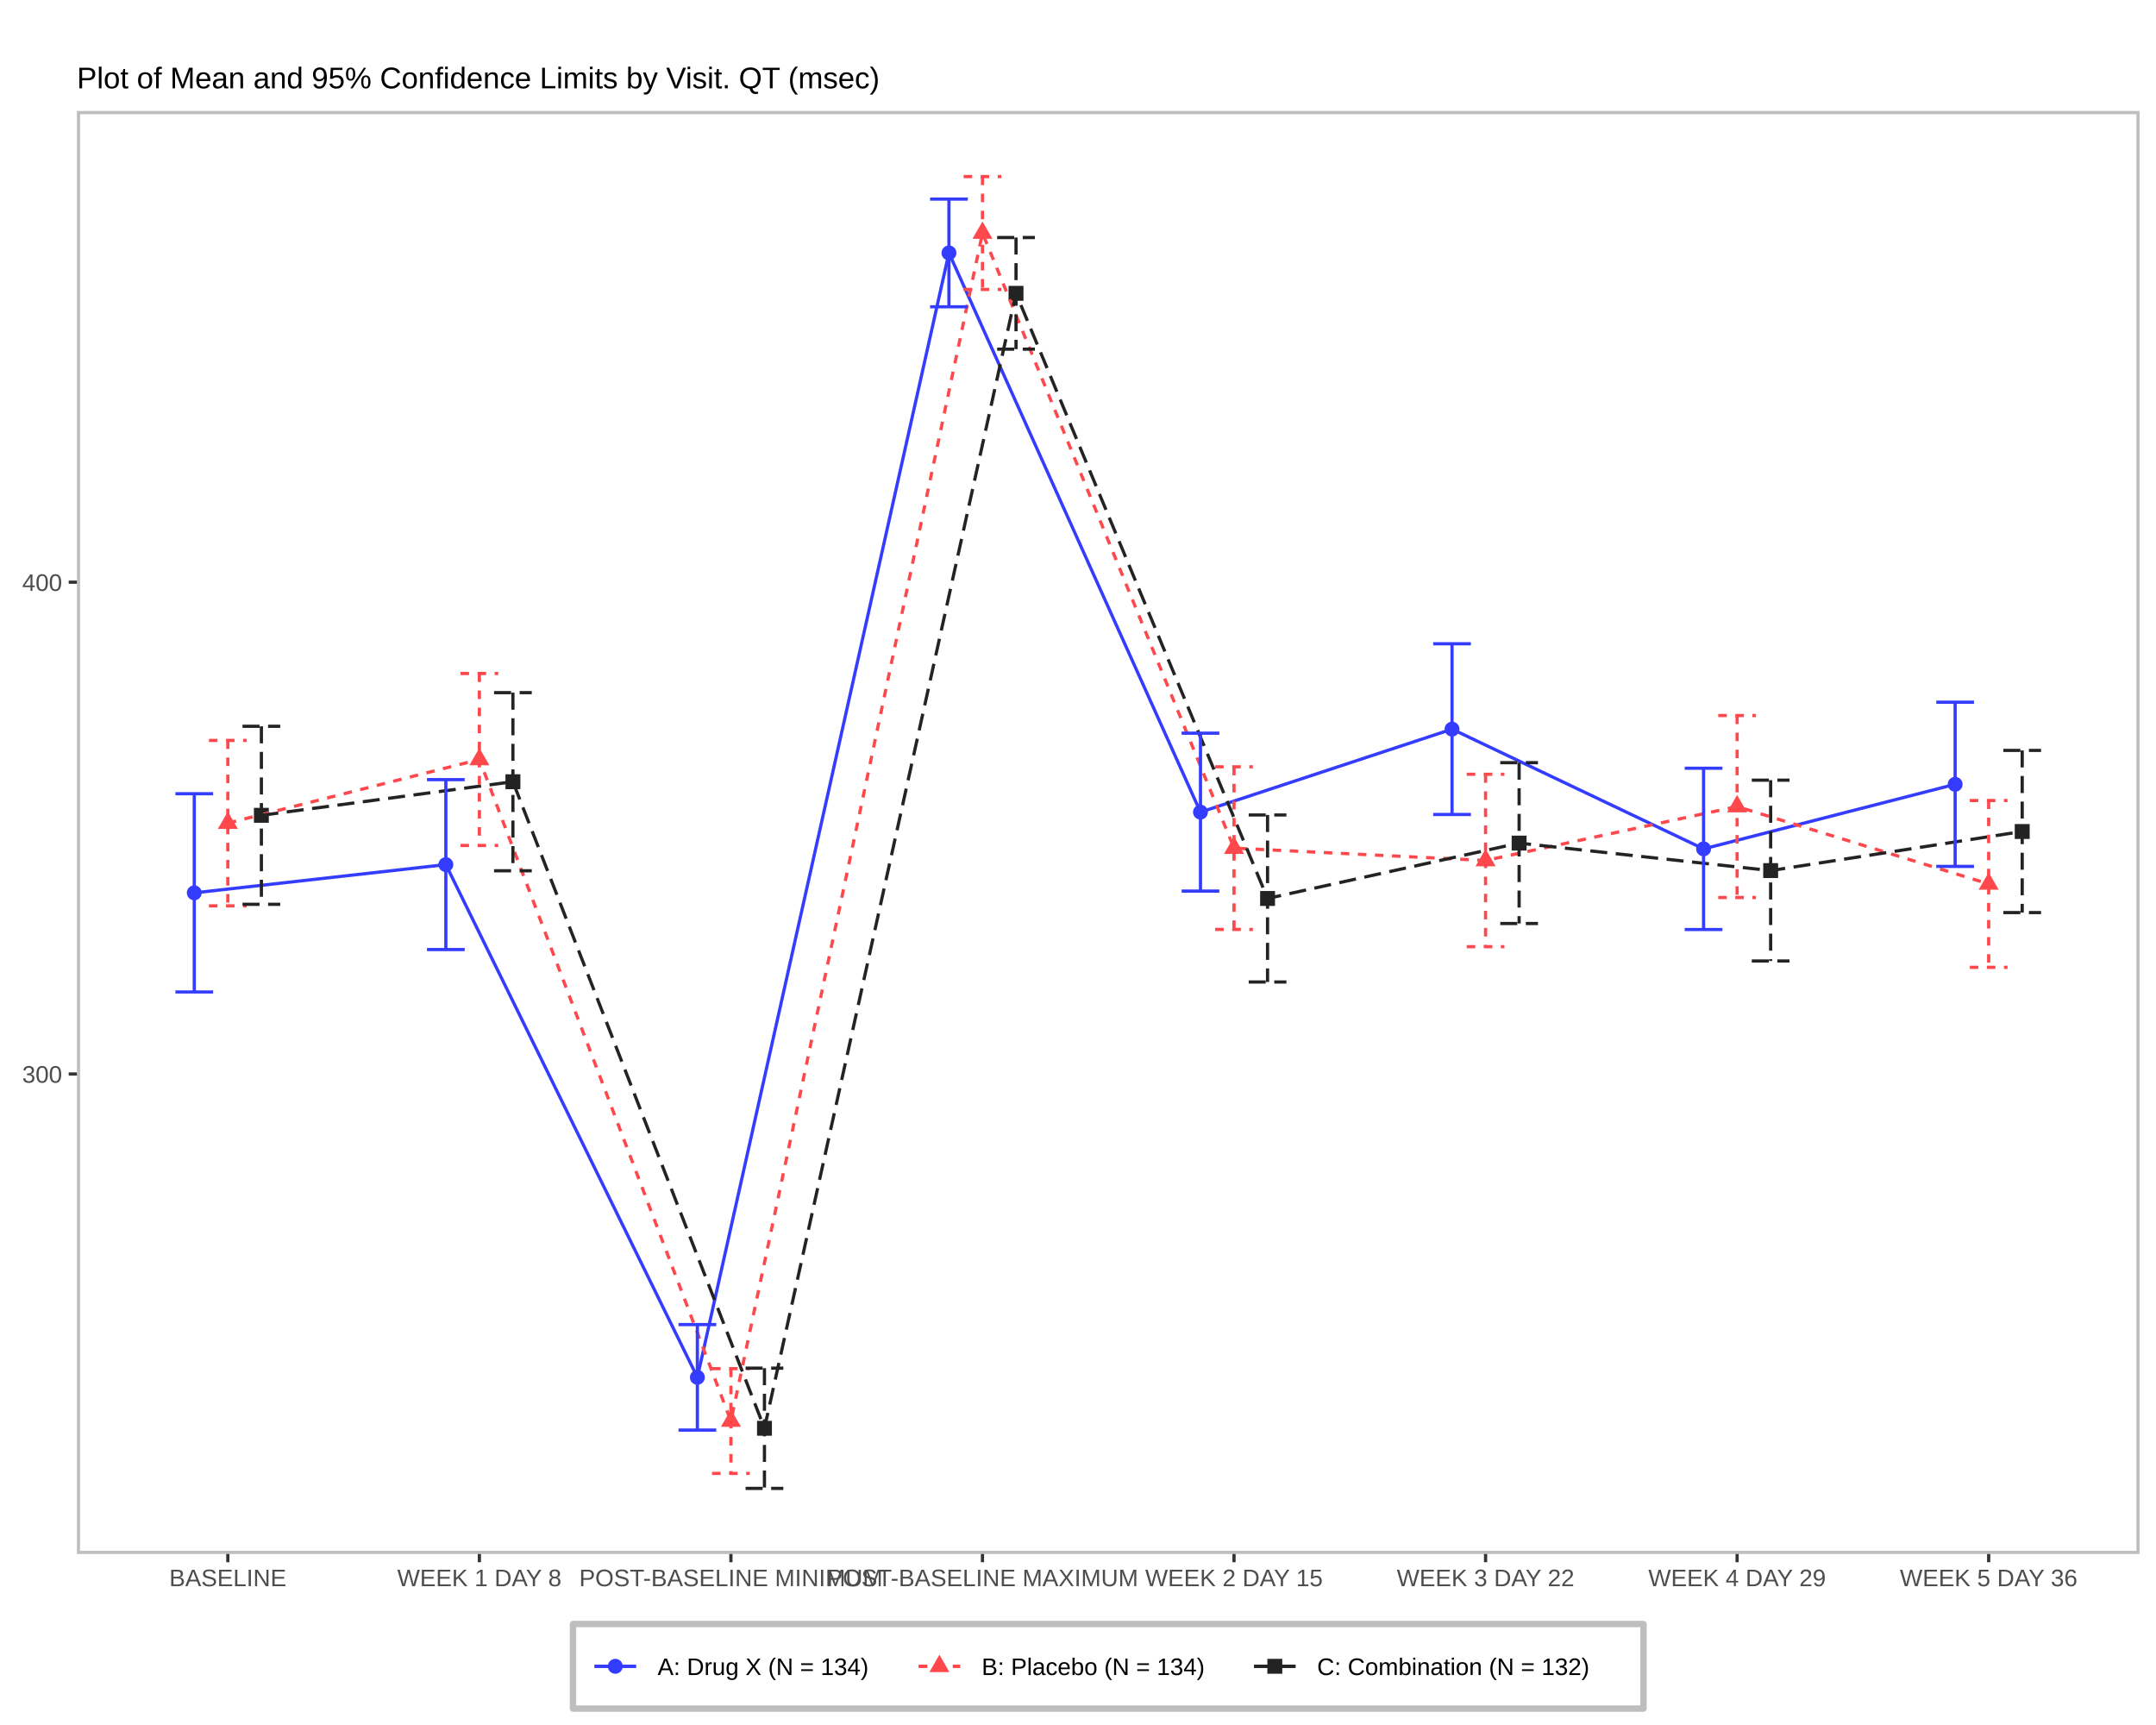
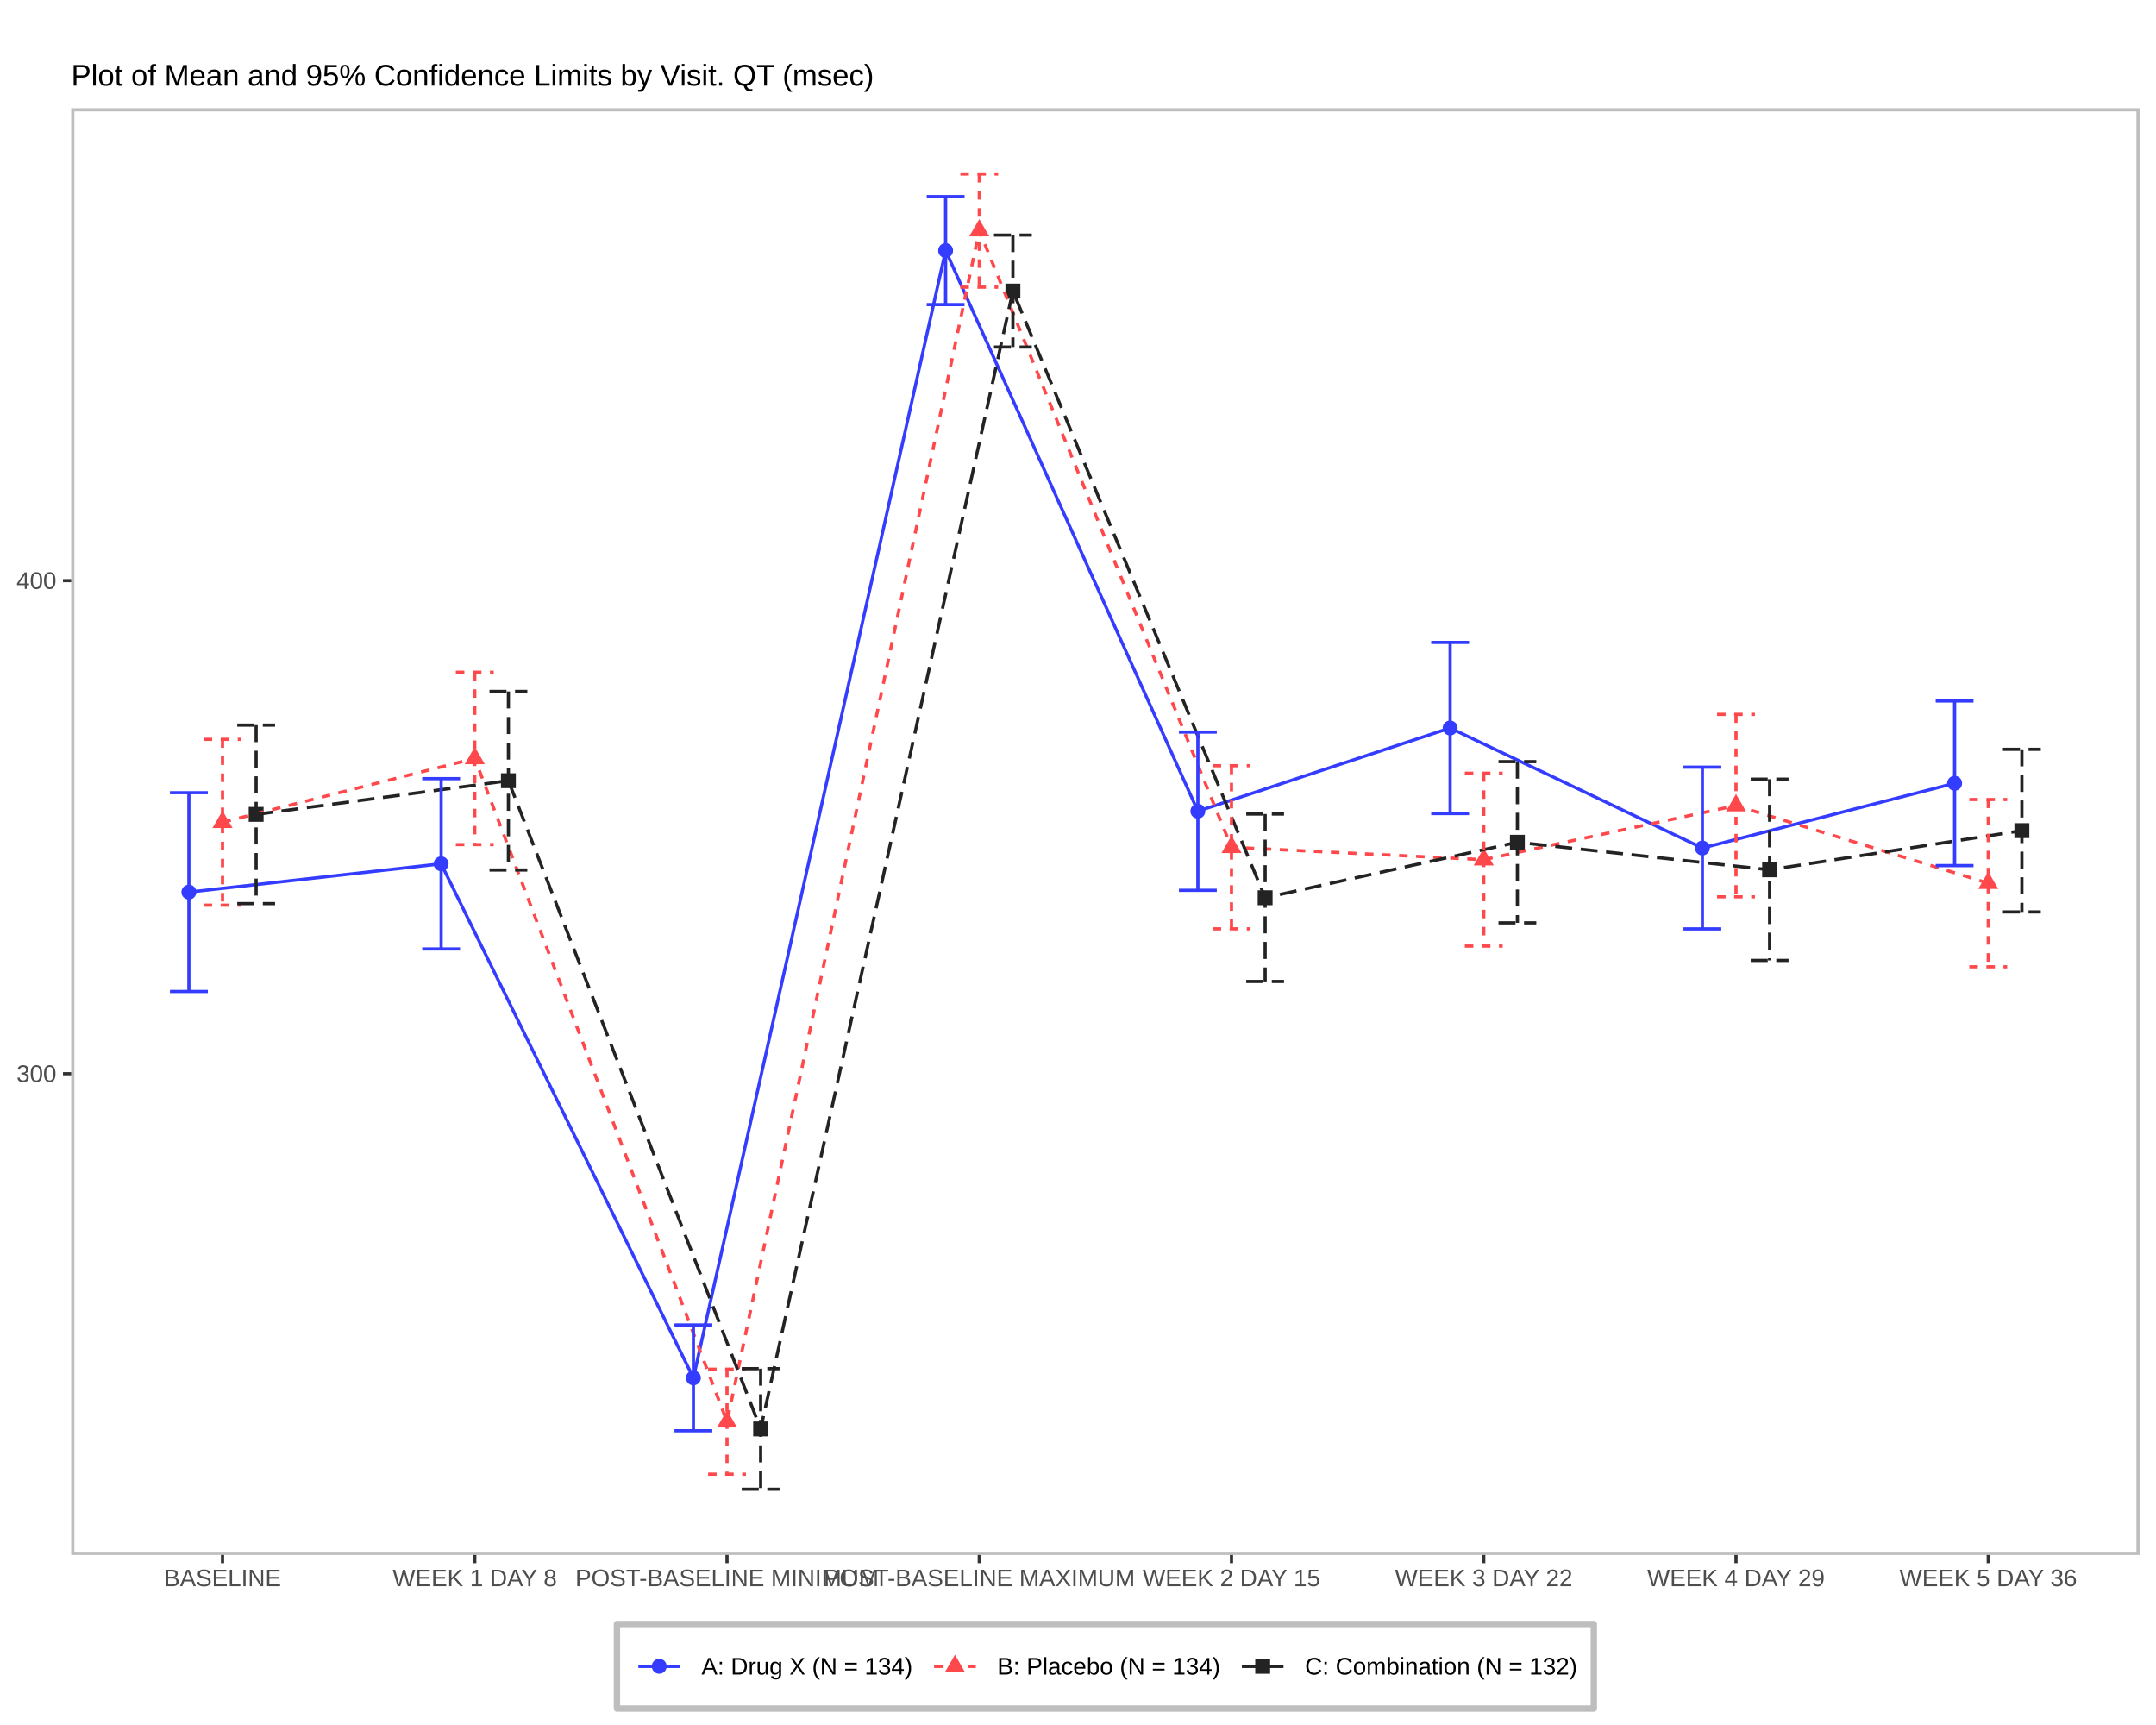
- <svg xmlns="http://www.w3.org/2000/svg" class="svglite" width="720.00pt" height="576.00pt" viewBox="0 0 720.00 576.00">
-   <defs>
-     <style type="text/css">
+ <svg xmlns="http://www.w3.org/2000/svg" width="720.00pt" height="576.00pt" viewBox="0 0 720.00 576.00">
+   <g class="svglite">
+     <defs>
+       <style type="text/css">
    .svglite line, .svglite polyline, .svglite polygon, .svglite path, .svglite rect, .svglite circle {
      fill: none;
      stroke: #000000;
      stroke-linecap: round;
      stroke-linejoin: round;
      stroke-miterlimit: 10.00;
    }
    .svglite text {
      white-space: pre;
    }
+     .svglite g.glyphgroup path {
+       fill: inherit;
+       stroke: none;
+     }
  </style>
-   </defs>
-   <rect width="100%" height="100%" style="stroke: none; fill: #FFFFFF;" />
-   <defs>
-     <clipPath id="cpMC4wMHw3MjAuMDB8MC4wMHw1NzYuMDA=">
-       <rect x="0.00" y="0.00" width="720.00" height="576.00" />
-     </clipPath>
-   </defs>
-   <g clip-path="url(#cpMC4wMHw3MjAuMDB8MC4wMHw1NzYuMDA=)">
-     <rect x="0.00" y="0.00" width="720.00" height="576.00" style="stroke-width: 1.07; stroke: #FFFFFF; fill: #FFFFFF;" />
-   </g>
-   <defs>
-     <clipPath id="cpMjUuNjh8NzE0LjUyfDM3LjA2fDUxOC45MA==">
-       <rect x="25.68" y="37.06" width="688.84" height="481.84" />
-     </clipPath>
-   </defs>
-   <g clip-path="url(#cpMjUuNjh8NzE0LjUyfDM3LjA2fDUxOC45MA==)">
-     <circle cx="64.88" cy="298.13" r="2.49" style="stroke-width: 0.71; stroke: none; fill: #343CFF;" />
-     <circle cx="148.89" cy="288.70" r="2.49" style="stroke-width: 0.71; stroke: none; fill: #343CFF;" />
-     <circle cx="232.89" cy="459.91" r="2.49" style="stroke-width: 0.71; stroke: none; fill: #343CFF;" />
-     <circle cx="316.90" cy="84.46" r="2.49" style="stroke-width: 0.71; stroke: none; fill: #343CFF;" />
-     <circle cx="400.90" cy="271.18" r="2.49" style="stroke-width: 0.71; stroke: none; fill: #343CFF;" />
-     <circle cx="484.91" cy="243.47" r="2.49" style="stroke-width: 0.71; stroke: none; fill: #343CFF;" />
-     <circle cx="568.91" cy="283.45" r="2.49" style="stroke-width: 0.71; stroke: none; fill: #343CFF;" />
-     <circle cx="652.92" cy="261.89" r="2.49" style="stroke-width: 0.71; stroke: none; fill: #343CFF;" />
-     <polygon points="76.08,270.99 79.44,276.79 72.73,276.79 " style="stroke-width: 0.71; stroke: none; fill: #FF484B;" />
-     <polygon points="160.09,249.73 163.44,255.54 156.74,255.54 " style="stroke-width: 0.71; stroke: none; fill: #FF484B;" />
-     <polygon points="244.09,470.63 247.45,476.43 240.74,476.43 " style="stroke-width: 0.71; stroke: none; fill: #FF484B;" />
-     <polygon points="328.10,73.94 331.45,79.74 324.75,79.74 " style="stroke-width: 0.71; stroke: none; fill: #FF484B;" />
-     <polygon points="412.10,279.33 415.45,285.13 408.75,285.13 " style="stroke-width: 0.71; stroke: none; fill: #FF484B;" />
-     <polygon points="496.11,283.46 499.46,289.26 492.76,289.26 " style="stroke-width: 0.71; stroke: none; fill: #FF484B;" />
-     <polygon points="580.11,265.45 583.46,271.25 576.76,271.25 " style="stroke-width: 0.71; stroke: none; fill: #FF484B;" />
-     <polygon points="664.12,291.28 667.47,297.08 660.77,297.08 " style="stroke-width: 0.71; stroke: none; fill: #FF484B;" />
-     <polygon points="84.80,274.73 89.77,274.73 89.77,269.75 84.80,269.75 " style="stroke-width: 0.71; stroke: none; fill: #232323;" />
-     <polygon points="168.80,263.52 173.78,263.52 173.78,258.54 168.80,258.54 " style="stroke-width: 0.71; stroke: none; fill: #232323;" />
-     <polygon points="252.81,479.41 257.78,479.41 257.78,474.44 252.81,474.44 " style="stroke-width: 0.71; stroke: none; fill: #232323;" />
-     <polygon points="336.81,100.44 341.79,100.44 341.79,95.46 336.81,95.46 " style="stroke-width: 0.71; stroke: none; fill: #232323;" />
-     <polygon points="420.82,302.50 425.79,302.50 425.79,297.52 420.82,297.52 " style="stroke-width: 0.71; stroke: none; fill: #232323;" />
-     <polygon points="504.82,284.01 509.80,284.01 509.80,279.03 504.82,279.03 " style="stroke-width: 0.71; stroke: none; fill: #232323;" />
-     <polygon points="588.83,293.19 593.80,293.19 593.80,288.21 588.83,288.21 " style="stroke-width: 0.71; stroke: none; fill: #232323;" />
-     <polygon points="672.83,280.14 677.81,280.14 677.81,275.16 672.83,275.16 " style="stroke-width: 0.71; stroke: none; fill: #232323;" />
-     <polyline points="64.88,298.13 148.89,288.70 232.89,459.91 316.90,84.46 400.90,271.18 484.91,243.47 568.91,283.45 652.92,261.89 " style="stroke-width: 1.07; stroke: #343CFF; stroke-linecap: butt;" />
-     <polyline points="76.08,274.86 160.09,253.60 244.09,474.50 328.10,77.81 412.10,283.20 496.11,287.33 580.11,269.32 664.12,295.15 " style="stroke-width: 1.07; stroke: #FF484B; stroke-dasharray: 2.85,2.85; stroke-linecap: butt;" />
-     <polyline points="87.29,272.24 171.29,261.03 255.29,476.92 339.30,97.95 423.30,300.01 507.31,281.52 591.31,290.70 675.32,277.65 " style="stroke-width: 1.07; stroke: #232323; stroke-dasharray: 5.69,2.85; stroke-linecap: butt;" />
-     <polyline points="58.58,265.03 71.18,265.03 " style="stroke-width: 1.07; stroke: #343CFF; stroke-linecap: butt;" />
-     <polyline points="64.88,265.03 64.88,331.23 " style="stroke-width: 1.07; stroke: #343CFF; stroke-linecap: butt;" />
-     <polyline points="58.58,331.23 71.18,331.23 " style="stroke-width: 1.07; stroke: #343CFF; stroke-linecap: butt;" />
-     <polyline points="142.59,260.33 155.19,260.33 " style="stroke-width: 1.07; stroke: #343CFF; stroke-linecap: butt;" />
-     <polyline points="148.89,260.33 148.89,317.07 " style="stroke-width: 1.07; stroke: #343CFF; stroke-linecap: butt;" />
-     <polyline points="142.59,317.07 155.19,317.07 " style="stroke-width: 1.07; stroke: #343CFF; stroke-linecap: butt;" />
-     <polyline points="226.59,442.29 239.19,442.29 " style="stroke-width: 1.07; stroke: #343CFF; stroke-linecap: butt;" />
-     <polyline points="232.89,442.29 232.89,477.53 " style="stroke-width: 1.07; stroke: #343CFF; stroke-linecap: butt;" />
-     <polyline points="226.59,477.53 239.19,477.53 " style="stroke-width: 1.07; stroke: #343CFF; stroke-linecap: butt;" />
-     <polyline points="310.60,66.48 323.20,66.48 " style="stroke-width: 1.07; stroke: #343CFF; stroke-linecap: butt;" />
-     <polyline points="316.90,66.48 316.90,102.44 " style="stroke-width: 1.07; stroke: #343CFF; stroke-linecap: butt;" />
-     <polyline points="310.60,102.44 323.20,102.44 " style="stroke-width: 1.07; stroke: #343CFF; stroke-linecap: butt;" />
-     <polyline points="394.60,244.82 407.20,244.82 " style="stroke-width: 1.07; stroke: #343CFF; stroke-linecap: butt;" />
-     <polyline points="400.90,244.82 400.90,297.54 " style="stroke-width: 1.07; stroke: #343CFF; stroke-linecap: butt;" />
-     <polyline points="394.60,297.54 407.20,297.54 " style="stroke-width: 1.07; stroke: #343CFF; stroke-linecap: butt;" />
-     <polyline points="478.61,214.97 491.21,214.97 " style="stroke-width: 1.07; stroke: #343CFF; stroke-linecap: butt;" />
-     <polyline points="484.91,214.97 484.91,271.97 " style="stroke-width: 1.07; stroke: #343CFF; stroke-linecap: butt;" />
-     <polyline points="478.61,271.97 491.21,271.97 " style="stroke-width: 1.07; stroke: #343CFF; stroke-linecap: butt;" />
-     <polyline points="562.61,256.52 575.21,256.52 " style="stroke-width: 1.07; stroke: #343CFF; stroke-linecap: butt;" />
-     <polyline points="568.91,256.52 568.91,310.38 " style="stroke-width: 1.07; stroke: #343CFF; stroke-linecap: butt;" />
-     <polyline points="562.61,310.38 575.21,310.38 " style="stroke-width: 1.07; stroke: #343CFF; stroke-linecap: butt;" />
-     <polyline points="646.62,234.47 659.22,234.47 " style="stroke-width: 1.07; stroke: #343CFF; stroke-linecap: butt;" />
-     <polyline points="652.92,234.47 652.92,289.30 " style="stroke-width: 1.07; stroke: #343CFF; stroke-linecap: butt;" />
-     <polyline points="646.62,289.30 659.22,289.30 " style="stroke-width: 1.07; stroke: #343CFF; stroke-linecap: butt;" />
-     <polyline points="69.78,247.24 82.39,247.24 " style="stroke-width: 1.07; stroke: #FF484B; stroke-dasharray: 2.85,2.85; stroke-linecap: butt;" />
-     <polyline points="76.08,247.24 76.08,302.48 " style="stroke-width: 1.07; stroke: #FF484B; stroke-dasharray: 2.85,2.85; stroke-linecap: butt;" />
-     <polyline points="69.78,302.48 82.39,302.48 " style="stroke-width: 1.07; stroke: #FF484B; stroke-dasharray: 2.85,2.85; stroke-linecap: butt;" />
-     <polyline points="153.79,224.89 166.39,224.89 " style="stroke-width: 1.07; stroke: #FF484B; stroke-dasharray: 2.85,2.85; stroke-linecap: butt;" />
-     <polyline points="160.09,224.89 160.09,282.32 " style="stroke-width: 1.07; stroke: #FF484B; stroke-dasharray: 2.85,2.85; stroke-linecap: butt;" />
-     <polyline points="153.79,282.32 166.39,282.32 " style="stroke-width: 1.07; stroke: #FF484B; stroke-dasharray: 2.85,2.85; stroke-linecap: butt;" />
-     <polyline points="237.79,457.01 250.39,457.01 " style="stroke-width: 1.07; stroke: #FF484B; stroke-dasharray: 2.85,2.85; stroke-linecap: butt;" />
-     <polyline points="244.09,457.01 244.09,491.99 " style="stroke-width: 1.07; stroke: #FF484B; stroke-dasharray: 2.85,2.85; stroke-linecap: butt;" />
-     <polyline points="237.79,491.99 250.39,491.99 " style="stroke-width: 1.07; stroke: #FF484B; stroke-dasharray: 2.85,2.85; stroke-linecap: butt;" />
-     <polyline points="321.80,58.96 334.40,58.96 " style="stroke-width: 1.07; stroke: #FF484B; stroke-dasharray: 2.85,2.85; stroke-linecap: butt;" />
-     <polyline points="328.10,58.96 328.10,96.65 " style="stroke-width: 1.07; stroke: #FF484B; stroke-dasharray: 2.85,2.85; stroke-linecap: butt;" />
-     <polyline points="321.80,96.65 334.40,96.65 " style="stroke-width: 1.07; stroke: #FF484B; stroke-dasharray: 2.85,2.85; stroke-linecap: butt;" />
-     <polyline points="405.80,256.04 418.40,256.04 " style="stroke-width: 1.07; stroke: #FF484B; stroke-dasharray: 2.85,2.85; stroke-linecap: butt;" />
-     <polyline points="412.10,256.04 412.10,310.35 " style="stroke-width: 1.07; stroke: #FF484B; stroke-dasharray: 2.85,2.85; stroke-linecap: butt;" />
-     <polyline points="405.80,310.35 418.40,310.35 " style="stroke-width: 1.07; stroke: #FF484B; stroke-dasharray: 2.85,2.85; stroke-linecap: butt;" />
-     <polyline points="489.81,258.54 502.41,258.54 " style="stroke-width: 1.07; stroke: #FF484B; stroke-dasharray: 2.85,2.85; stroke-linecap: butt;" />
-     <polyline points="496.11,258.54 496.11,316.11 " style="stroke-width: 1.07; stroke: #FF484B; stroke-dasharray: 2.85,2.85; stroke-linecap: butt;" />
-     <polyline points="489.81,316.11 502.41,316.11 " style="stroke-width: 1.07; stroke: #FF484B; stroke-dasharray: 2.85,2.85; stroke-linecap: butt;" />
-     <polyline points="573.81,238.93 586.41,238.93 " style="stroke-width: 1.07; stroke: #FF484B; stroke-dasharray: 2.85,2.85; stroke-linecap: butt;" />
-     <polyline points="580.11,238.93 580.11,299.70 " style="stroke-width: 1.07; stroke: #FF484B; stroke-dasharray: 2.85,2.85; stroke-linecap: butt;" />
-     <polyline points="573.81,299.70 586.41,299.70 " style="stroke-width: 1.07; stroke: #FF484B; stroke-dasharray: 2.85,2.85; stroke-linecap: butt;" />
-     <polyline points="657.82,267.30 670.42,267.30 " style="stroke-width: 1.07; stroke: #FF484B; stroke-dasharray: 2.85,2.85; stroke-linecap: butt;" />
-     <polyline points="664.12,267.30 664.12,323.00 " style="stroke-width: 1.07; stroke: #FF484B; stroke-dasharray: 2.85,2.85; stroke-linecap: butt;" />
-     <polyline points="657.82,323.00 670.42,323.00 " style="stroke-width: 1.07; stroke: #FF484B; stroke-dasharray: 2.85,2.85; stroke-linecap: butt;" />
-     <polyline points="80.99,242.52 93.59,242.52 " style="stroke-width: 1.07; stroke: #232323; stroke-dasharray: 5.69,2.85; stroke-linecap: butt;" />
-     <polyline points="87.29,242.52 87.29,301.96 " style="stroke-width: 1.07; stroke: #232323; stroke-dasharray: 5.69,2.85; stroke-linecap: butt;" />
-     <polyline points="80.99,301.96 93.59,301.96 " style="stroke-width: 1.07; stroke: #232323; stroke-dasharray: 5.69,2.85; stroke-linecap: butt;" />
-     <polyline points="164.99,231.29 177.59,231.29 " style="stroke-width: 1.07; stroke: #232323; stroke-dasharray: 5.69,2.85; stroke-linecap: butt;" />
-     <polyline points="171.29,231.29 171.29,290.77 " style="stroke-width: 1.07; stroke: #232323; stroke-dasharray: 5.69,2.85; stroke-linecap: butt;" />
-     <polyline points="164.99,290.77 177.59,290.77 " style="stroke-width: 1.07; stroke: #232323; stroke-dasharray: 5.69,2.85; stroke-linecap: butt;" />
-     <polyline points="248.99,456.85 261.60,456.85 " style="stroke-width: 1.07; stroke: #232323; stroke-dasharray: 5.69,2.85; stroke-linecap: butt;" />
-     <polyline points="255.29,456.85 255.29,496.99 " style="stroke-width: 1.07; stroke: #232323; stroke-dasharray: 5.69,2.85; stroke-linecap: butt;" />
-     <polyline points="248.99,496.99 261.60,496.99 " style="stroke-width: 1.07; stroke: #232323; stroke-dasharray: 5.69,2.85; stroke-linecap: butt;" />
-     <polyline points="333.00,79.31 345.60,79.31 " style="stroke-width: 1.07; stroke: #232323; stroke-dasharray: 5.69,2.85; stroke-linecap: butt;" />
-     <polyline points="339.30,79.31 339.30,116.59 " style="stroke-width: 1.07; stroke: #232323; stroke-dasharray: 5.69,2.85; stroke-linecap: butt;" />
-     <polyline points="333.00,116.59 345.60,116.59 " style="stroke-width: 1.07; stroke: #232323; stroke-dasharray: 5.69,2.85; stroke-linecap: butt;" />
-     <polyline points="417.00,272.13 429.60,272.13 " style="stroke-width: 1.07; stroke: #232323; stroke-dasharray: 5.69,2.85; stroke-linecap: butt;" />
-     <polyline points="423.30,272.13 423.30,327.89 " style="stroke-width: 1.07; stroke: #232323; stroke-dasharray: 5.69,2.85; stroke-linecap: butt;" />
-     <polyline points="417.00,327.89 429.60,327.89 " style="stroke-width: 1.07; stroke: #232323; stroke-dasharray: 5.69,2.85; stroke-linecap: butt;" />
-     <polyline points="501.01,254.67 513.61,254.67 " style="stroke-width: 1.07; stroke: #232323; stroke-dasharray: 5.69,2.85; stroke-linecap: butt;" />
-     <polyline points="507.31,254.67 507.31,308.37 " style="stroke-width: 1.07; stroke: #232323; stroke-dasharray: 5.69,2.85; stroke-linecap: butt;" />
-     <polyline points="501.01,308.37 513.61,308.37 " style="stroke-width: 1.07; stroke: #232323; stroke-dasharray: 5.69,2.85; stroke-linecap: butt;" />
-     <polyline points="585.01,260.51 597.61,260.51 " style="stroke-width: 1.07; stroke: #232323; stroke-dasharray: 5.69,2.85; stroke-linecap: butt;" />
-     <polyline points="591.31,260.51 591.31,320.88 " style="stroke-width: 1.07; stroke: #232323; stroke-dasharray: 5.69,2.85; stroke-linecap: butt;" />
-     <polyline points="585.01,320.88 597.61,320.88 " style="stroke-width: 1.07; stroke: #232323; stroke-dasharray: 5.69,2.85; stroke-linecap: butt;" />
-     <polyline points="669.02,250.57 681.62,250.57 " style="stroke-width: 1.07; stroke: #232323; stroke-dasharray: 5.69,2.85; stroke-linecap: butt;" />
-     <polyline points="675.32,250.57 675.32,304.73 " style="stroke-width: 1.07; stroke: #232323; stroke-dasharray: 5.69,2.85; stroke-linecap: butt;" />
-     <polyline points="669.02,304.73 681.62,304.73 " style="stroke-width: 1.07; stroke: #232323; stroke-dasharray: 5.69,2.85; stroke-linecap: butt;" />
-     <rect x="25.68" y="37.06" width="688.84" height="481.84" style="stroke-width: 2.13; stroke: #BEBEBE;" />
-   </g>
-   <g clip-path="url(#cpMC4wMHw3MjAuMDB8MC4wMHw1NzYuMDA=)">
-     <text x="20.75" y="361.53" text-anchor="end" style="font-size: 8.00px;fill: #4D4D4D; font-family: &quot;Liberation Sans&quot;;" textLength="15.27px" lengthAdjust="spacingAndGlyphs">300</text>
-     <text x="20.75" y="197.31" text-anchor="end" style="font-size: 8.00px;fill: #4D4D4D; font-family: &quot;Liberation Sans&quot;;" textLength="15.27px" lengthAdjust="spacingAndGlyphs">400</text>
-     <polyline points="22.94,358.62 25.68,358.62 " style="stroke-width: 1.07; stroke: #333333; stroke-linecap: butt;" />
-     <polyline points="22.94,194.40 25.68,194.40 " style="stroke-width: 1.07; stroke: #333333; stroke-linecap: butt;" />
-     <polyline points="76.08,521.64 76.08,518.90 " style="stroke-width: 1.07; stroke: #333333; stroke-linecap: butt;" />
-     <polyline points="160.09,521.64 160.09,518.90 " style="stroke-width: 1.07; stroke: #333333; stroke-linecap: butt;" />
-     <polyline points="244.09,521.64 244.09,518.90 " style="stroke-width: 1.07; stroke: #333333; stroke-linecap: butt;" />
-     <polyline points="328.10,521.64 328.10,518.90 " style="stroke-width: 1.07; stroke: #333333; stroke-linecap: butt;" />
-     <polyline points="412.10,521.64 412.10,518.90 " style="stroke-width: 1.07; stroke: #333333; stroke-linecap: butt;" />
-     <polyline points="496.11,521.64 496.11,518.90 " style="stroke-width: 1.07; stroke: #333333; stroke-linecap: butt;" />
-     <polyline points="580.11,521.64 580.11,518.90 " style="stroke-width: 1.07; stroke: #333333; stroke-linecap: butt;" />
-     <polyline points="664.12,521.64 664.12,518.90 " style="stroke-width: 1.07; stroke: #333333; stroke-linecap: butt;" />
-     <text x="76.08" y="529.66" text-anchor="middle" style="font-size: 8.00px;fill: #4D4D4D; font-family: &quot;Liberation Sans&quot;;" textLength="38.94px" lengthAdjust="spacingAndGlyphs">BASELINE</text>
-     <text x="160.09" y="529.66" text-anchor="middle" style="font-size: 8.00px;fill: #4D4D4D; font-family: &quot;Liberation Sans&quot;;" textLength="56.83px" lengthAdjust="spacingAndGlyphs">WEEK 1 DAY 8</text>
-     <text x="244.09" y="529.66" text-anchor="middle" style="font-size: 8.00px;fill: #4D4D4D; font-family: &quot;Liberation Sans&quot;;" textLength="101.71px" lengthAdjust="spacingAndGlyphs">POST-BASELINE MINIMUM</text>
-     <text x="328.10" y="529.66" text-anchor="middle" style="font-size: 8.00px;fill: #4D4D4D; font-family: &quot;Liberation Sans&quot;;" textLength="104.31px" lengthAdjust="spacingAndGlyphs">POST-BASELINE MAXIMUM</text>
-     <text x="412.10" y="529.66" text-anchor="middle" style="font-size: 8.00px;fill: #4D4D4D; font-family: &quot;Liberation Sans&quot;;" textLength="61.92px" lengthAdjust="spacingAndGlyphs">WEEK 2 DAY 15</text>
-     <text x="496.11" y="529.66" text-anchor="middle" style="font-size: 8.00px;fill: #4D4D4D; font-family: &quot;Liberation Sans&quot;;" textLength="61.92px" lengthAdjust="spacingAndGlyphs">WEEK 3 DAY 22</text>
-     <text x="580.11" y="529.66" text-anchor="middle" style="font-size: 8.00px;fill: #4D4D4D; font-family: &quot;Liberation Sans&quot;;" textLength="61.92px" lengthAdjust="spacingAndGlyphs">WEEK 4 DAY 29</text>
-     <text x="664.12" y="529.66" text-anchor="middle" style="font-size: 8.00px;fill: #4D4D4D; font-family: &quot;Liberation Sans&quot;;" textLength="61.92px" lengthAdjust="spacingAndGlyphs">WEEK 5 DAY 36</text>
-     <rect x="191.36" y="542.28" width="357.49" height="28.24" style="stroke-width: 2.13; stroke: #BEBEBE;" />
-     <circle cx="205.48" cy="556.40" r="2.49" style="stroke-width: 0.71; stroke: none; fill: #343CFF;" />
-     <line x1="198.56" y1="556.40" x2="212.39" y2="556.40" style="stroke-width: 1.07; stroke: #343CFF; stroke-linecap: butt;" />
-     <line x1="198.56" y1="556.40" x2="212.39" y2="556.40" style="stroke-width: 1.07; stroke: #343CFF; stroke-linecap: butt;" />
-     <polygon points="313.71,552.53 317.06,558.34 310.36,558.34 " style="stroke-width: 0.71; stroke: none; fill: #FF484B;" />
-     <line x1="306.80" y1="556.40" x2="320.62" y2="556.40" style="stroke-width: 1.07; stroke: #FF484B; stroke-dasharray: 2.85,2.85; stroke-linecap: butt;" />
-     <line x1="306.80" y1="556.40" x2="320.62" y2="556.40" style="stroke-width: 1.07; stroke: #FF484B; stroke-dasharray: 2.85,2.85; stroke-linecap: butt;" />
-     <polygon points="423.24,558.89 428.22,558.89 428.22,553.91 423.24,553.91 " style="stroke-width: 0.71; stroke: none; fill: #232323;" />
-     <line x1="418.82" y1="556.40" x2="432.64" y2="556.40" style="stroke-width: 1.07; stroke: #232323; stroke-dasharray: 5.69,2.85; stroke-linecap: butt;" />
-     <line x1="418.82" y1="556.40" x2="432.64" y2="556.40" style="stroke-width: 1.07; stroke: #232323; stroke-dasharray: 5.69,2.85; stroke-linecap: butt;" />
-     <text x="219.60" y="559.32" style="font-size: 8.00px; font-family: &quot;Liberation Sans&quot;;" textLength="79.99px" lengthAdjust="spacingAndGlyphs">A: Drug X (N = 134)</text>
-     <text x="327.83" y="559.32" style="font-size: 8.00px; font-family: &quot;Liberation Sans&quot;;" textLength="83.79px" lengthAdjust="spacingAndGlyphs">B: Placebo (N = 134)</text>
-     <text x="439.85" y="559.32" style="font-size: 8.00px; font-family: &quot;Liberation Sans&quot;;" textLength="103.51px" lengthAdjust="spacingAndGlyphs">C: Combination (N = 132)</text>
-     <text x="25.68" y="29.50" style="font-size: 10.00px; font-family: &quot;Liberation Sans&quot;;" textLength="300.02px" lengthAdjust="spacingAndGlyphs">Plot of Mean and 95% Confidence Limits by Visit. QT (msec)</text>
+     </defs>
+     <rect width="100%" height="100%" style="stroke: none; fill: #FFFFFF;" />
+     <defs>
+       <clipPath id="cpMC4wMHw3MjAuMDB8MC4wMHw1NzYuMDA=">
+         <rect x="0.00" y="0.00" width="720.00" height="576.00" />
+       </clipPath>
+     </defs>
+     <g clip-path="url(#cpMC4wMHw3MjAuMDB8MC4wMHw1NzYuMDA=)">
+       <rect x="0.00" y="0.00" width="720.00" height="576.00" style="stroke-width: 1.07; stroke: #FFFFFF; fill: #FFFFFF;" />
+     </g>
+     <defs>
+       <clipPath id="cpMjMuNzd8NzE0LjUyfDM2LjE0fDUxOS4yMw==">
+         <rect x="23.77" y="36.14" width="690.75" height="483.08" />
+       </clipPath>
+     </defs>
+     <g clip-path="url(#cpMjMuNzd8NzE0LjUyfDM2LjE0fDUxOS4yMw==)">
+       <circle cx="63.08" cy="297.89" r="2.49" style="stroke-width: 0.71; stroke: none; fill: #343CFF;" />
+       <circle cx="147.32" cy="288.44" r="2.49" style="stroke-width: 0.71; stroke: none; fill: #343CFF;" />
+       <circle cx="231.56" cy="460.09" r="2.49" style="stroke-width: 0.71; stroke: none; fill: #343CFF;" />
+       <circle cx="315.79" cy="83.67" r="2.49" style="stroke-width: 0.71; stroke: none; fill: #343CFF;" />
+       <circle cx="400.03" cy="270.87" r="2.49" style="stroke-width: 0.71; stroke: none; fill: #343CFF;" />
+       <circle cx="484.27" cy="243.09" r="2.49" style="stroke-width: 0.71; stroke: none; fill: #343CFF;" />
+       <circle cx="568.51" cy="283.17" r="2.49" style="stroke-width: 0.71; stroke: none; fill: #343CFF;" />
+       <circle cx="652.75" cy="261.55" r="2.49" style="stroke-width: 0.71; stroke: none; fill: #343CFF;" />
+       <polygon points="74.31,270.69 77.66,276.49 70.96,276.49 " style="stroke-width: 0.71; stroke: none; fill: #FF484B;" />
+       <polygon points="158.55,249.38 161.90,255.18 155.20,255.18 " style="stroke-width: 0.71; stroke: none; fill: #FF484B;" />
+       <polygon points="242.79,470.85 246.14,476.65 239.44,476.65 " style="stroke-width: 0.71; stroke: none; fill: #FF484B;" />
+       <polygon points="327.03,73.13 330.38,78.93 323.68,78.93 " style="stroke-width: 0.71; stroke: none; fill: #FF484B;" />
+       <polygon points="411.26,279.05 414.62,284.85 407.91,284.85 " style="stroke-width: 0.71; stroke: none; fill: #FF484B;" />
+       <polygon points="495.50,283.19 498.85,288.99 492.15,288.99 " style="stroke-width: 0.71; stroke: none; fill: #FF484B;" />
+       <polygon points="579.74,265.13 583.09,270.94 576.39,270.94 " style="stroke-width: 0.71; stroke: none; fill: #FF484B;" />
+       <polygon points="663.98,291.03 667.33,296.84 660.63,296.84 " style="stroke-width: 0.71; stroke: none; fill: #FF484B;" />
+       <polygon points="83.06,274.42 88.03,274.42 88.03,269.45 83.06,269.45 " style="stroke-width: 0.71; stroke: none; fill: #232323;" />
+       <polygon points="167.29,263.18 172.27,263.18 172.27,258.21 167.29,258.21 " style="stroke-width: 0.71; stroke: none; fill: #232323;" />
+       <polygon points="251.53,479.63 256.51,479.63 256.51,474.66 251.53,474.66 " style="stroke-width: 0.71; stroke: none; fill: #232323;" />
+       <polygon points="335.77,99.68 340.75,99.68 340.75,94.70 335.77,94.70 " style="stroke-width: 0.71; stroke: none; fill: #232323;" />
+       <polygon points="420.01,302.26 424.98,302.26 424.98,297.29 420.01,297.29 " style="stroke-width: 0.71; stroke: none; fill: #232323;" />
+       <polygon points="504.25,283.73 509.22,283.73 509.22,278.75 504.25,278.75 " style="stroke-width: 0.71; stroke: none; fill: #232323;" />
+       <polygon points="588.48,292.93 593.46,292.93 593.46,287.95 588.48,287.95 " style="stroke-width: 0.71; stroke: none; fill: #232323;" />
+       <polygon points="672.72,279.85 677.70,279.85 677.70,274.87 672.72,274.87 " style="stroke-width: 0.71; stroke: none; fill: #232323;" />
+       <polyline points="63.08,297.89 147.32,288.44 231.56,460.09 315.79,83.67 400.03,270.87 484.27,243.09 568.51,283.17 652.75,261.55 " style="stroke-width: 1.07; stroke: #343CFF; stroke-linecap: butt;" />
+       <polyline points="74.31,274.56 158.55,253.25 242.79,474.72 327.03,77.00 411.26,282.92 495.50,287.06 579.74,269.00 663.98,294.90 " style="stroke-width: 1.07; stroke: #FF484B; stroke-dasharray: 2.85,2.85; stroke-linecap: butt;" />
+       <polyline points="85.54,271.93 169.78,260.69 254.02,477.15 338.26,97.19 422.50,299.77 506.73,281.24 590.97,290.44 675.21,277.36 " style="stroke-width: 1.07; stroke: #232323; stroke-dasharray: 5.69,2.85; stroke-linecap: butt;" />
+       <polyline points="56.76,264.70 69.40,264.70 " style="stroke-width: 1.07; stroke: #343CFF; stroke-linecap: butt;" />
+       <polyline points="63.08,264.70 63.08,331.07 " style="stroke-width: 1.07; stroke: #343CFF; stroke-linecap: butt;" />
+       <polyline points="56.76,331.07 69.40,331.07 " style="stroke-width: 1.07; stroke: #343CFF; stroke-linecap: butt;" />
+       <polyline points="141.00,260.00 153.64,260.00 " style="stroke-width: 1.07; stroke: #343CFF; stroke-linecap: butt;" />
+       <polyline points="147.32,260.00 147.32,316.88 " style="stroke-width: 1.07; stroke: #343CFF; stroke-linecap: butt;" />
+       <polyline points="141.00,316.88 153.64,316.88 " style="stroke-width: 1.07; stroke: #343CFF; stroke-linecap: butt;" />
+       <polyline points="225.24,442.42 237.87,442.42 " style="stroke-width: 1.07; stroke: #343CFF; stroke-linecap: butt;" />
+       <polyline points="231.56,442.42 231.56,477.75 " style="stroke-width: 1.07; stroke: #343CFF; stroke-linecap: butt;" />
+       <polyline points="225.24,477.75 237.87,477.75 " style="stroke-width: 1.07; stroke: #343CFF; stroke-linecap: butt;" />
+       <polyline points="309.48,65.65 322.11,65.65 " style="stroke-width: 1.07; stroke: #343CFF; stroke-linecap: butt;" />
+       <polyline points="315.79,65.65 315.79,101.70 " style="stroke-width: 1.07; stroke: #343CFF; stroke-linecap: butt;" />
+       <polyline points="309.48,101.70 322.11,101.70 " style="stroke-width: 1.07; stroke: #343CFF; stroke-linecap: butt;" />
+       <polyline points="393.71,244.45 406.35,244.45 " style="stroke-width: 1.07; stroke: #343CFF; stroke-linecap: butt;" />
+       <polyline points="400.03,244.45 400.03,297.29 " style="stroke-width: 1.07; stroke: #343CFF; stroke-linecap: butt;" />
+       <polyline points="393.71,297.29 406.35,297.29 " style="stroke-width: 1.07; stroke: #343CFF; stroke-linecap: butt;" />
+       <polyline points="477.95,214.52 490.59,214.52 " style="stroke-width: 1.07; stroke: #343CFF; stroke-linecap: butt;" />
+       <polyline points="484.27,214.52 484.27,271.67 " style="stroke-width: 1.07; stroke: #343CFF; stroke-linecap: butt;" />
+       <polyline points="477.95,271.67 490.59,271.67 " style="stroke-width: 1.07; stroke: #343CFF; stroke-linecap: butt;" />
+       <polyline points="562.19,256.17 574.83,256.17 " style="stroke-width: 1.07; stroke: #343CFF; stroke-linecap: butt;" />
+       <polyline points="568.51,256.17 568.51,310.17 " style="stroke-width: 1.07; stroke: #343CFF; stroke-linecap: butt;" />
+       <polyline points="562.19,310.17 574.83,310.17 " style="stroke-width: 1.07; stroke: #343CFF; stroke-linecap: butt;" />
+       <polyline points="646.43,234.07 659.06,234.07 " style="stroke-width: 1.07; stroke: #343CFF; stroke-linecap: butt;" />
+       <polyline points="652.75,234.07 652.75,289.04 " style="stroke-width: 1.07; stroke: #343CFF; stroke-linecap: butt;" />
+       <polyline points="646.43,289.04 659.06,289.04 " style="stroke-width: 1.07; stroke: #343CFF; stroke-linecap: butt;" />
+       <polyline points="68.00,246.87 80.63,246.87 " style="stroke-width: 1.07; stroke: #FF484B; stroke-dasharray: 2.85,2.85; stroke-linecap: butt;" />
+       <polyline points="74.31,246.87 74.31,302.25 " style="stroke-width: 1.07; stroke: #FF484B; stroke-dasharray: 2.85,2.85; stroke-linecap: butt;" />
+       <polyline points="68.00,302.25 80.63,302.25 " style="stroke-width: 1.07; stroke: #FF484B; stroke-dasharray: 2.85,2.85; stroke-linecap: butt;" />
+       <polyline points="152.23,224.46 164.87,224.46 " style="stroke-width: 1.07; stroke: #FF484B; stroke-dasharray: 2.85,2.85; stroke-linecap: butt;" />
+       <polyline points="158.55,224.46 158.55,282.04 " style="stroke-width: 1.07; stroke: #FF484B; stroke-dasharray: 2.85,2.85; stroke-linecap: butt;" />
+       <polyline points="152.23,282.04 164.87,282.04 " style="stroke-width: 1.07; stroke: #FF484B; stroke-dasharray: 2.85,2.85; stroke-linecap: butt;" />
+       <polyline points="236.47,457.18 249.11,457.18 " style="stroke-width: 1.07; stroke: #FF484B; stroke-dasharray: 2.85,2.85; stroke-linecap: butt;" />
+       <polyline points="242.79,457.18 242.79,492.25 " style="stroke-width: 1.07; stroke: #FF484B; stroke-dasharray: 2.85,2.85; stroke-linecap: butt;" />
+       <polyline points="236.47,492.25 249.11,492.25 " style="stroke-width: 1.07; stroke: #FF484B; stroke-dasharray: 2.85,2.85; stroke-linecap: butt;" />
+       <polyline points="320.71,58.10 333.34,58.10 " style="stroke-width: 1.07; stroke: #FF484B; stroke-dasharray: 2.85,2.85; stroke-linecap: butt;" />
+       <polyline points="327.03,58.10 327.03,95.89 " style="stroke-width: 1.07; stroke: #FF484B; stroke-dasharray: 2.85,2.85; stroke-linecap: butt;" />
+       <polyline points="320.71,95.89 333.34,95.89 " style="stroke-width: 1.07; stroke: #FF484B; stroke-dasharray: 2.85,2.85; stroke-linecap: butt;" />
+       <polyline points="404.95,255.69 417.58,255.69 " style="stroke-width: 1.07; stroke: #FF484B; stroke-dasharray: 2.85,2.85; stroke-linecap: butt;" />
+       <polyline points="411.26,255.69 411.26,310.15 " style="stroke-width: 1.07; stroke: #FF484B; stroke-dasharray: 2.85,2.85; stroke-linecap: butt;" />
+       <polyline points="404.95,310.15 417.58,310.15 " style="stroke-width: 1.07; stroke: #FF484B; stroke-dasharray: 2.85,2.85; stroke-linecap: butt;" />
+       <polyline points="489.18,258.20 501.82,258.20 " style="stroke-width: 1.07; stroke: #FF484B; stroke-dasharray: 2.85,2.85; stroke-linecap: butt;" />
+       <polyline points="495.50,258.20 495.50,315.92 " style="stroke-width: 1.07; stroke: #FF484B; stroke-dasharray: 2.85,2.85; stroke-linecap: butt;" />
+       <polyline points="489.18,315.92 501.82,315.92 " style="stroke-width: 1.07; stroke: #FF484B; stroke-dasharray: 2.85,2.85; stroke-linecap: butt;" />
+       <polyline points="573.42,238.54 586.06,238.54 " style="stroke-width: 1.07; stroke: #FF484B; stroke-dasharray: 2.85,2.85; stroke-linecap: butt;" />
+       <polyline points="579.74,238.54 579.74,299.47 " style="stroke-width: 1.07; stroke: #FF484B; stroke-dasharray: 2.85,2.85; stroke-linecap: butt;" />
+       <polyline points="573.42,299.47 586.06,299.47 " style="stroke-width: 1.07; stroke: #FF484B; stroke-dasharray: 2.85,2.85; stroke-linecap: butt;" />
+       <polyline points="657.66,266.98 670.30,266.98 " style="stroke-width: 1.07; stroke: #FF484B; stroke-dasharray: 2.85,2.85; stroke-linecap: butt;" />
+       <polyline points="663.98,266.98 663.98,322.83 " style="stroke-width: 1.07; stroke: #FF484B; stroke-dasharray: 2.85,2.85; stroke-linecap: butt;" />
+       <polyline points="657.66,322.83 670.30,322.83 " style="stroke-width: 1.07; stroke: #FF484B; stroke-dasharray: 2.85,2.85; stroke-linecap: butt;" />
+       <polyline points="79.23,242.13 91.86,242.13 " style="stroke-width: 1.07; stroke: #232323; stroke-dasharray: 5.69,2.85; stroke-linecap: butt;" />
+       <polyline points="85.54,242.13 85.54,301.73 " style="stroke-width: 1.07; stroke: #232323; stroke-dasharray: 5.69,2.85; stroke-linecap: butt;" />
+       <polyline points="79.23,301.73 91.86,301.73 " style="stroke-width: 1.07; stroke: #232323; stroke-dasharray: 5.69,2.85; stroke-linecap: butt;" />
+       <polyline points="163.46,230.88 176.10,230.88 " style="stroke-width: 1.07; stroke: #232323; stroke-dasharray: 5.69,2.85; stroke-linecap: butt;" />
+       <polyline points="169.78,230.88 169.78,290.51 " style="stroke-width: 1.07; stroke: #232323; stroke-dasharray: 5.69,2.85; stroke-linecap: butt;" />
+       <polyline points="163.46,290.51 176.10,290.51 " style="stroke-width: 1.07; stroke: #232323; stroke-dasharray: 5.69,2.85; stroke-linecap: butt;" />
+       <polyline points="247.70,457.02 260.34,457.02 " style="stroke-width: 1.07; stroke: #232323; stroke-dasharray: 5.69,2.85; stroke-linecap: butt;" />
+       <polyline points="254.02,457.02 254.02,497.27 " style="stroke-width: 1.07; stroke: #232323; stroke-dasharray: 5.69,2.85; stroke-linecap: butt;" />
+       <polyline points="247.70,497.27 260.34,497.27 " style="stroke-width: 1.07; stroke: #232323; stroke-dasharray: 5.69,2.85; stroke-linecap: butt;" />
+       <polyline points="331.94,78.50 344.58,78.50 " style="stroke-width: 1.07; stroke: #232323; stroke-dasharray: 5.69,2.85; stroke-linecap: butt;" />
+       <polyline points="338.26,78.50 338.26,115.88 " style="stroke-width: 1.07; stroke: #232323; stroke-dasharray: 5.69,2.85; stroke-linecap: butt;" />
+       <polyline points="331.94,115.88 344.58,115.88 " style="stroke-width: 1.07; stroke: #232323; stroke-dasharray: 5.69,2.85; stroke-linecap: butt;" />
+       <polyline points="416.18,271.82 428.81,271.82 " style="stroke-width: 1.07; stroke: #232323; stroke-dasharray: 5.69,2.85; stroke-linecap: butt;" />
+       <polyline points="422.50,271.82 422.50,327.73 " style="stroke-width: 1.07; stroke: #232323; stroke-dasharray: 5.69,2.85; stroke-linecap: butt;" />
+       <polyline points="416.18,327.73 428.81,327.73 " style="stroke-width: 1.07; stroke: #232323; stroke-dasharray: 5.69,2.85; stroke-linecap: butt;" />
+       <polyline points="500.42,254.32 513.05,254.32 " style="stroke-width: 1.07; stroke: #232323; stroke-dasharray: 5.69,2.85; stroke-linecap: butt;" />
+       <polyline points="506.73,254.32 506.73,308.16 " style="stroke-width: 1.07; stroke: #232323; stroke-dasharray: 5.69,2.85; stroke-linecap: butt;" />
+       <polyline points="500.42,308.16 513.05,308.16 " style="stroke-width: 1.07; stroke: #232323; stroke-dasharray: 5.69,2.85; stroke-linecap: butt;" />
+       <polyline points="584.65,260.18 597.29,260.18 " style="stroke-width: 1.07; stroke: #232323; stroke-dasharray: 5.69,2.85; stroke-linecap: butt;" />
+       <polyline points="590.97,260.18 590.97,320.70 " style="stroke-width: 1.07; stroke: #232323; stroke-dasharray: 5.69,2.85; stroke-linecap: butt;" />
+       <polyline points="584.65,320.70 597.29,320.70 " style="stroke-width: 1.07; stroke: #232323; stroke-dasharray: 5.69,2.85; stroke-linecap: butt;" />
+       <polyline points="668.89,250.21 681.53,250.21 " style="stroke-width: 1.07; stroke: #232323; stroke-dasharray: 5.69,2.85; stroke-linecap: butt;" />
+       <polyline points="675.21,250.21 675.21,304.51 " style="stroke-width: 1.07; stroke: #232323; stroke-dasharray: 5.69,2.85; stroke-linecap: butt;" />
+       <polyline points="668.89,304.51 681.53,304.51 " style="stroke-width: 1.07; stroke: #232323; stroke-dasharray: 5.69,2.85; stroke-linecap: butt;" />
+       <rect x="23.77" y="36.14" width="690.75" height="483.08" style="stroke-width: 2.13; stroke: #BEBEBE;" />
+     </g>
+     <g clip-path="url(#cpMC4wMHw3MjAuMDB8MC4wMHw1NzYuMDA=)">
+       <text x="18.84" y="361.28" text-anchor="end" style="font-size: 8.00px;fill: #4D4D4D; font-family: &quot;Liberation Sans&quot;;" textLength="13.36px" lengthAdjust="spacingAndGlyphs">300</text>
+       <text x="18.84" y="196.64" text-anchor="end" style="font-size: 8.00px;fill: #4D4D4D; font-family: &quot;Liberation Sans&quot;;" textLength="13.36px" lengthAdjust="spacingAndGlyphs">400</text>
+       <polyline points="21.03,358.53 23.77,358.53 " style="stroke-width: 1.07; stroke: #333333; stroke-linecap: butt;" />
+       <polyline points="21.03,193.89 23.77,193.89 " style="stroke-width: 1.07; stroke: #333333; stroke-linecap: butt;" />
+       <polyline points="74.31,521.97 74.31,519.23 " style="stroke-width: 1.07; stroke: #333333; stroke-linecap: butt;" />
+       <polyline points="158.55,521.97 158.55,519.23 " style="stroke-width: 1.07; stroke: #333333; stroke-linecap: butt;" />
+       <polyline points="242.79,521.97 242.79,519.23 " style="stroke-width: 1.07; stroke: #333333; stroke-linecap: butt;" />
+       <polyline points="327.03,521.97 327.03,519.23 " style="stroke-width: 1.07; stroke: #333333; stroke-linecap: butt;" />
+       <polyline points="411.26,521.97 411.26,519.23 " style="stroke-width: 1.07; stroke: #333333; stroke-linecap: butt;" />
+       <polyline points="495.50,521.97 495.50,519.23 " style="stroke-width: 1.07; stroke: #333333; stroke-linecap: butt;" />
+       <polyline points="579.74,521.97 579.74,519.23 " style="stroke-width: 1.07; stroke: #333333; stroke-linecap: butt;" />
+       <polyline points="663.98,521.97 663.98,519.23 " style="stroke-width: 1.07; stroke: #333333; stroke-linecap: butt;" />
+       <text x="74.31" y="529.66" text-anchor="middle" style="font-size: 8.00px;fill: #4D4D4D; font-family: &quot;Liberation Sans&quot;;" textLength="39.17px" lengthAdjust="spacingAndGlyphs">BASELINE</text>
+       <text x="158.55" y="529.66" text-anchor="middle" style="font-size: 8.00px;fill: #4D4D4D; font-family: &quot;Liberation Sans&quot;;" textLength="54.88px" lengthAdjust="spacingAndGlyphs">WEEK 1 DAY 8</text>
+       <text x="242.79" y="529.66" text-anchor="middle" style="font-size: 8.00px;fill: #4D4D4D; font-family: &quot;Liberation Sans&quot;;" textLength="101.44px" lengthAdjust="spacingAndGlyphs">POST-BASELINE MINIMUM</text>
+       <text x="327.03" y="529.66" text-anchor="middle" style="font-size: 8.00px;fill: #4D4D4D; font-family: &quot;Liberation Sans&quot;;" textLength="104.12px" lengthAdjust="spacingAndGlyphs">POST-BASELINE MAXIMUM</text>
+       <text x="411.26" y="529.66" text-anchor="middle" style="font-size: 8.00px;fill: #4D4D4D; font-family: &quot;Liberation Sans&quot;;" textLength="59.33px" lengthAdjust="spacingAndGlyphs">WEEK 2 DAY 15</text>
+       <text x="495.50" y="529.66" text-anchor="middle" style="font-size: 8.00px;fill: #4D4D4D; font-family: &quot;Liberation Sans&quot;;" textLength="59.33px" lengthAdjust="spacingAndGlyphs">WEEK 3 DAY 22</text>
+       <text x="579.74" y="529.66" text-anchor="middle" style="font-size: 8.00px;fill: #4D4D4D; font-family: &quot;Liberation Sans&quot;;" textLength="59.33px" lengthAdjust="spacingAndGlyphs">WEEK 4 DAY 29</text>
+       <text x="663.98" y="529.66" text-anchor="middle" style="font-size: 8.00px;fill: #4D4D4D; font-family: &quot;Liberation Sans&quot;;" textLength="59.33px" lengthAdjust="spacingAndGlyphs">WEEK 5 DAY 36</text>
+       <rect x="206.03" y="542.28" width="326.23" height="28.24" style="stroke-width: 2.13; stroke: #BEBEBE;" />
+       <circle cx="220.15" cy="556.40" r="2.49" style="stroke-width: 0.71; stroke: none; fill: #343CFF;" />
+       <line x1="213.24" y1="556.40" x2="227.06" y2="556.40" style="stroke-width: 1.07; stroke: #343CFF; stroke-linecap: butt;" />
+       <line x1="213.24" y1="556.40" x2="227.06" y2="556.40" style="stroke-width: 1.07; stroke: #343CFF; stroke-linecap: butt;" />
+       <polygon points="318.91,552.53 322.26,558.34 315.55,558.34 " style="stroke-width: 0.71; stroke: none; fill: #FF484B;" />
+       <line x1="311.99" y1="556.40" x2="325.82" y2="556.40" style="stroke-width: 1.07; stroke: #FF484B; stroke-dasharray: 2.85,2.85; stroke-linecap: butt;" />
+       <line x1="311.99" y1="556.40" x2="325.82" y2="556.40" style="stroke-width: 1.07; stroke: #FF484B; stroke-dasharray: 2.85,2.85; stroke-linecap: butt;" />
+       <polygon points="419.19,558.89 424.16,558.89 424.16,553.91 419.19,553.91 " style="stroke-width: 0.71; stroke: none; fill: #232323;" />
+       <line x1="414.76" y1="556.40" x2="428.59" y2="556.40" style="stroke-width: 1.07; stroke: #232323; stroke-dasharray: 5.69,2.85; stroke-linecap: butt;" />
+       <line x1="414.76" y1="556.40" x2="428.59" y2="556.40" style="stroke-width: 1.07; stroke: #232323; stroke-dasharray: 5.69,2.85; stroke-linecap: butt;" />
+       <text x="234.27" y="559.15" style="font-size: 8.00px; font-family: &quot;Liberation Sans&quot;;" textLength="70.52px" lengthAdjust="spacingAndGlyphs">A: Drug X (N = 134)</text>
+       <text x="333.03" y="559.15" style="font-size: 8.00px; font-family: &quot;Liberation Sans&quot;;" textLength="74.53px" lengthAdjust="spacingAndGlyphs">B: Placebo (N = 134)</text>
+       <text x="435.80" y="559.15" style="font-size: 8.00px; font-family: &quot;Liberation Sans&quot;;" textLength="90.98px" lengthAdjust="spacingAndGlyphs">C: Combination (N = 132)</text>
+       <text x="23.77" y="28.59" style="font-size: 10.00px; font-family: &quot;Liberation Sans&quot;;" textLength="268.11px" lengthAdjust="spacingAndGlyphs">Plot of Mean and 95% Confidence Limits by Visit. QT (msec)</text>
+     </g>
  </g>
</svg>
